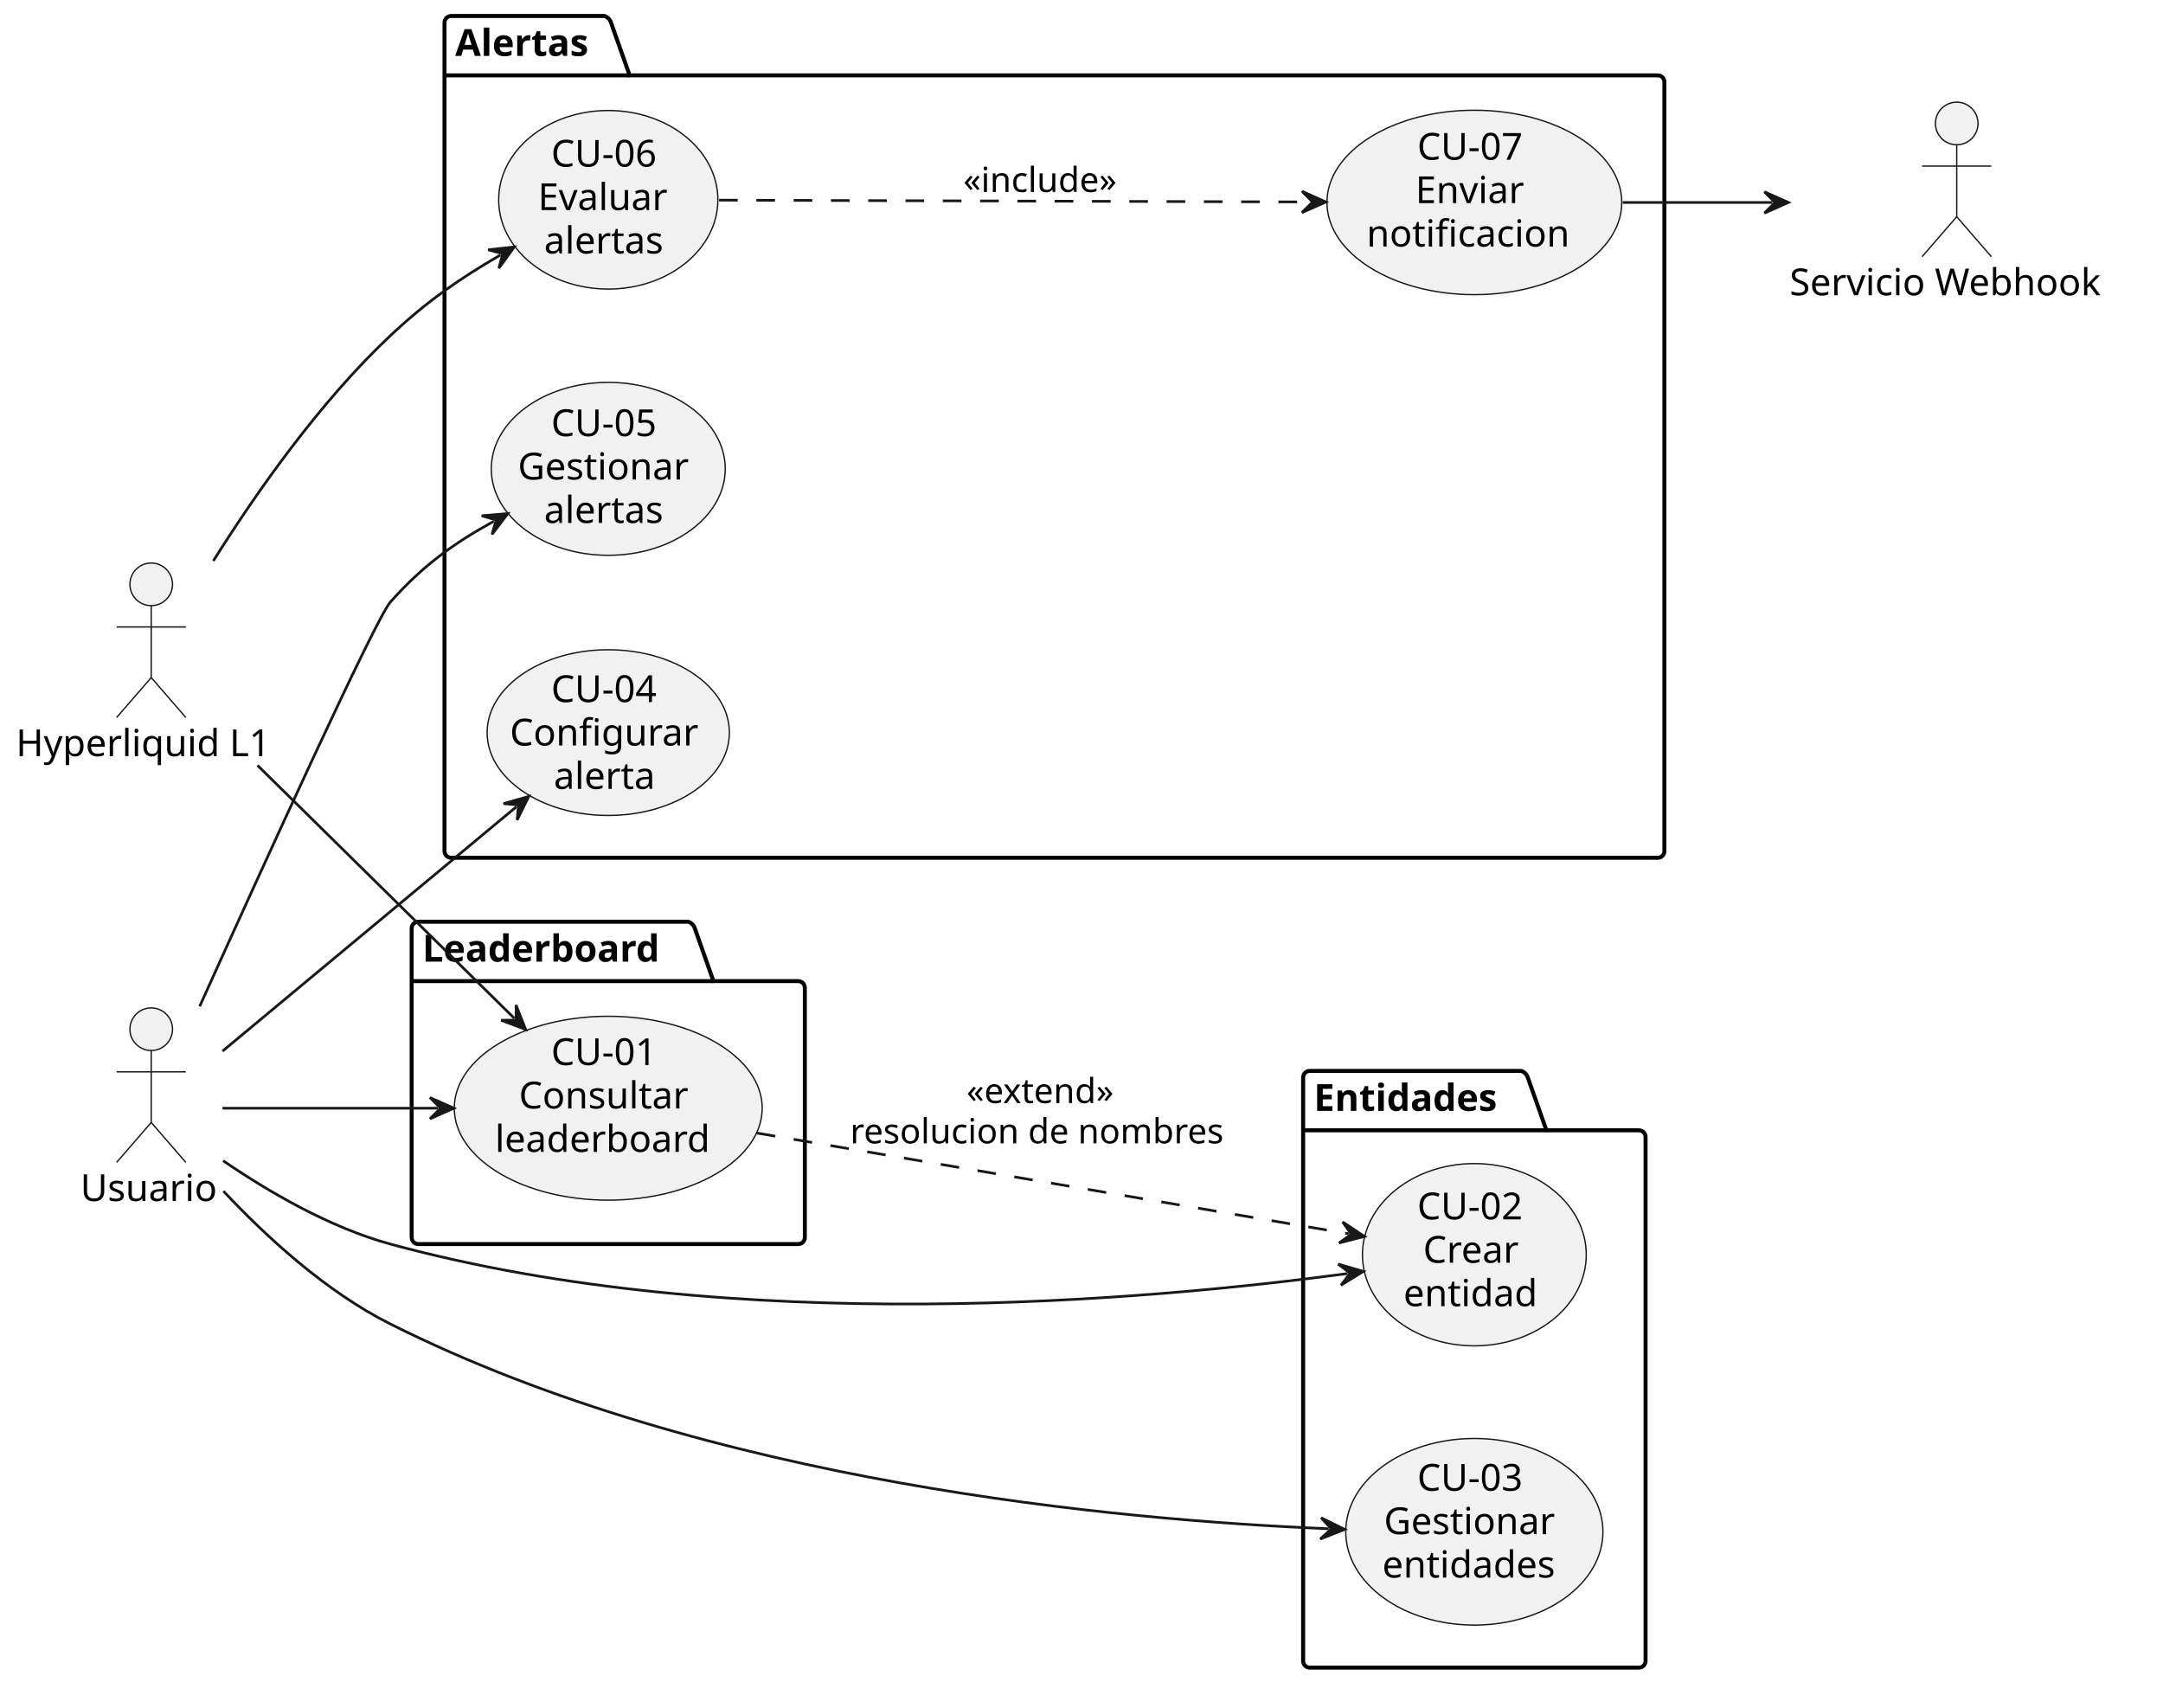
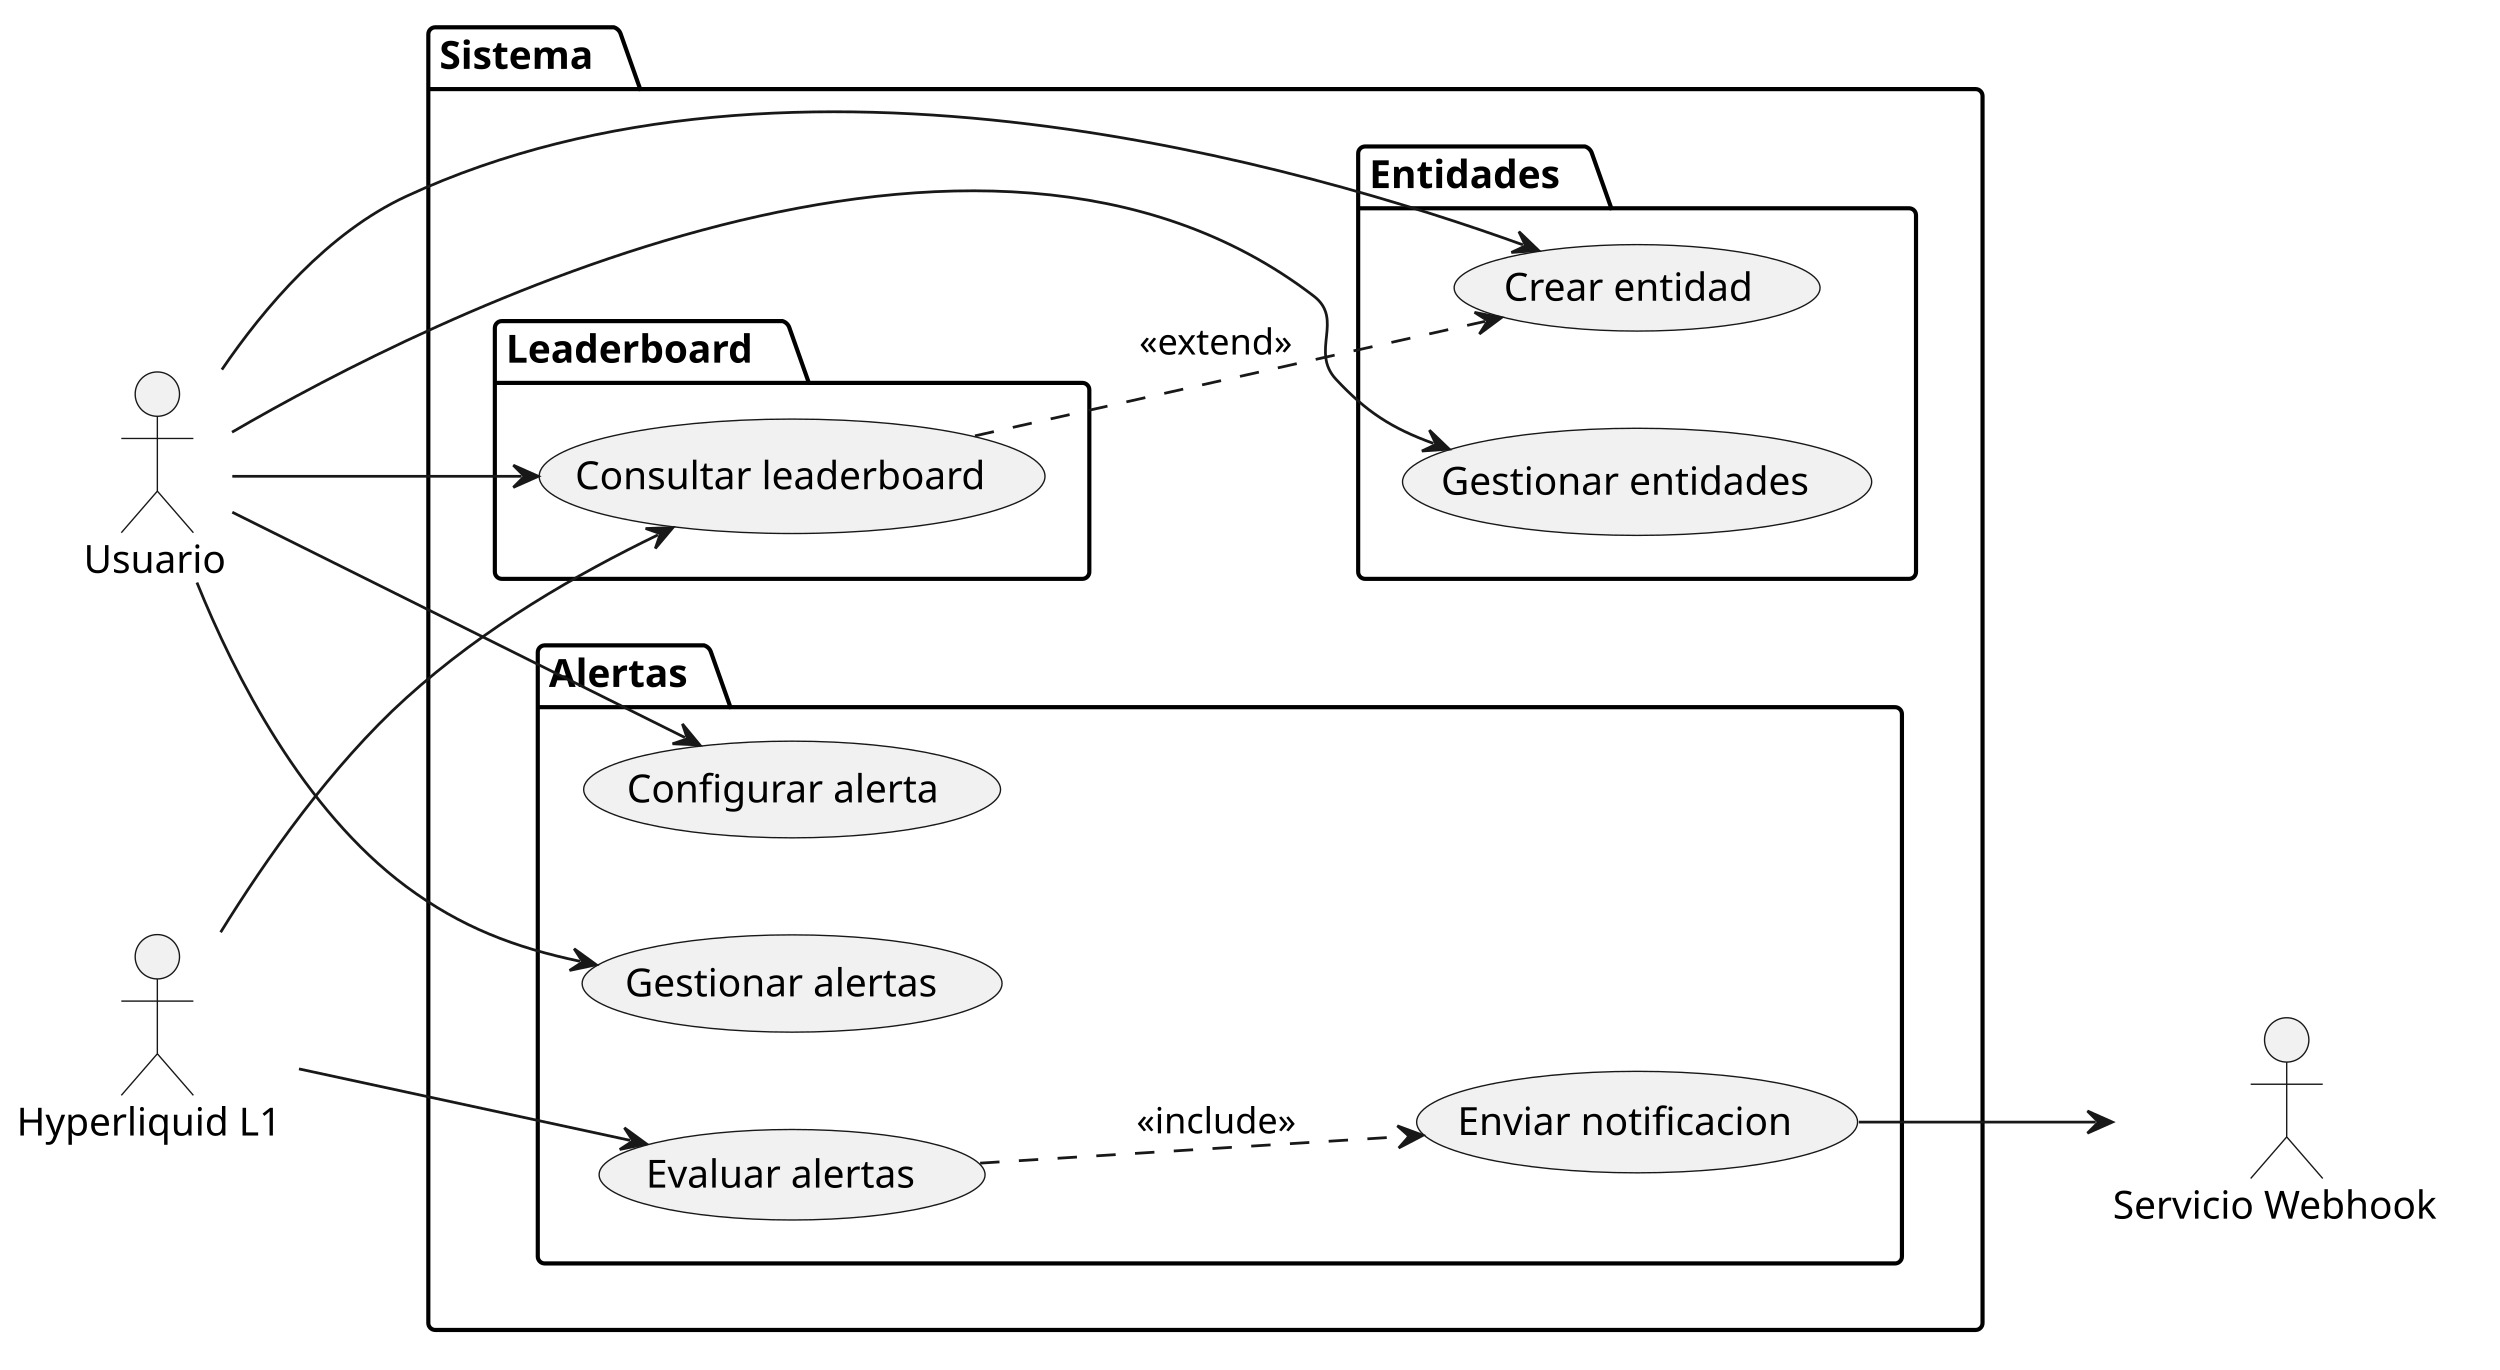
- <svg xmlns="http://www.w3.org/2000/svg" contentStyleType="text/css" data-diagram-type="DESCRIPTION" height="641px" preserveAspectRatio="none" style="width:812px;height:641px;background:#FFFFFF;" version="1.1" viewBox="0 0 812 641" width="812px" zoomAndPan="magnify">
+ <svg xmlns="http://www.w3.org/2000/svg" contentStyleType="text/css" data-diagram-type="DESCRIPTION" height="494px" preserveAspectRatio="none" style="width:902px;height:494px;background:#FFFFFF;" version="1.1" viewBox="0 0 902 494" width="902px" zoomAndPan="magnify">
  <defs />
  <g>
-     <g class="cluster" data-qualified-name="Leaderboard" data-source-line="7" id="ent0005">
-       <path d="M157.04,346 L258.337,346 A3.75,3.75 0 0 1 260.837,348.5 L267.837,368.297 L299.64,368.297 A2.5,2.5 0 0 1 302.14,370.797 L302.14,464.5 A2.5,2.5 0 0 1 299.64,467 L157.04,467 A2.5,2.5 0 0 1 154.54,464.5 L154.54,348.5 A2.5,2.5 0 0 1 157.04,346" fill="none" style="stroke:#000000;stroke-width:1.5;" />
-       <line style="stroke:#000000;stroke-width:1.5;" x1="154.54" x2="267.837" y1="368.297" y2="368.297" />
-       <text fill="#000000" font-family="sans-serif" font-size="14" font-weight="700" lengthAdjust="spacing" textLength="100.297" x="158.54" y="360.995">Leaderboard</text>
+     <g class="cluster" data-qualified-name="Sistema" data-source-line="7" id="ent0005">
+       <path d="M157.04,9.85 L221.477,9.85 A3.75,3.75 0 0 1 223.977,12.35 L230.977,32.147 L712.8,32.147 A2.5,2.5 0 0 1 715.3,34.647 L715.3,477.35 A2.5,2.5 0 0 1 712.8,479.85 L157.04,479.85 A2.5,2.5 0 0 1 154.54,477.35 L154.54,12.35 A2.5,2.5 0 0 1 157.04,9.85" fill="none" style="stroke:#000000;stroke-width:1.5;" />
+       <line style="stroke:#000000;stroke-width:1.5;" x1="154.54" x2="230.977" y1="32.147" y2="32.147" />
+       <text fill="#000000" font-family="sans-serif" font-size="14" font-weight="700" lengthAdjust="spacing" textLength="63.438" x="158.54" y="24.845">Sistema</text>
    </g>
-     <g class="cluster" data-qualified-name="Entidades" data-source-line="11" id="ent0007">
-       <path d="M491.7,402 L571.04,402 A3.75,3.75 0 0 1 573.54,404.5 L580.54,424.297 L615.25,424.297 A2.5,2.5 0 0 1 617.75,426.797 L617.75,623.5 A2.5,2.5 0 0 1 615.25,626 L491.7,626 A2.5,2.5 0 0 1 489.2,623.5 L489.2,404.5 A2.5,2.5 0 0 1 491.7,402" fill="none" style="stroke:#000000;stroke-width:1.5;" />
-       <line style="stroke:#000000;stroke-width:1.5;" x1="489.2" x2="580.54" y1="424.297" y2="424.297" />
-       <text fill="#000000" font-family="sans-serif" font-size="14" font-weight="700" lengthAdjust="spacing" textLength="78.34" x="493.2" y="416.995">Entidades</text>
+     <g class="cluster" data-qualified-name="Sistema.Leaderboard" data-source-line="8" id="ent0006">
+       <path d="M181.04,115.85 L282.337,115.85 A3.75,3.75 0 0 1 284.837,118.35 L291.837,138.147 L390.53,138.147 A2.5,2.5 0 0 1 393.03,140.647 L393.03,206.35 A2.5,2.5 0 0 1 390.53,208.85 L181.04,208.85 A2.5,2.5 0 0 1 178.54,206.35 L178.54,118.35 A2.5,2.5 0 0 1 181.04,115.85" fill="none" style="stroke:#000000;stroke-width:1.5;" />
+       <line style="stroke:#000000;stroke-width:1.5;" x1="178.54" x2="291.837" y1="138.147" y2="138.147" />
+       <text fill="#000000" font-family="sans-serif" font-size="14" font-weight="700" lengthAdjust="spacing" textLength="100.297" x="182.54" y="130.845">Leaderboard</text>
    </g>
-     <g class="cluster" data-qualified-name="Alertas" data-source-line="16" id="ent0010">
-       <path d="M169.37,6 L226.876,6 A3.75,3.75 0 0 1 229.376,8.5 L236.376,28.297 L622.32,28.297 A2.5,2.5 0 0 1 624.82,30.797 L624.82,319.5 A2.5,2.5 0 0 1 622.32,322 L169.37,322 A2.5,2.5 0 0 1 166.87,319.5 L166.87,8.5 A2.5,2.5 0 0 1 169.37,6" fill="none" style="stroke:#000000;stroke-width:1.5;" />
-       <line style="stroke:#000000;stroke-width:1.5;" x1="166.87" x2="236.376" y1="28.297" y2="28.297" />
-       <text fill="#000000" font-family="sans-serif" font-size="14" font-weight="700" lengthAdjust="spacing" textLength="56.506" x="170.87" y="20.995">Alertas</text>
+     <g class="cluster" data-qualified-name="Sistema.Entidades" data-source-line="12" id="ent0008">
+       <path d="M492.53,52.85 L571.87,52.85 A3.75,3.75 0 0 1 574.37,55.35 L581.37,75.147 L688.8,75.147 A2.5,2.5 0 0 1 691.3,77.647 L691.3,206.35 A2.5,2.5 0 0 1 688.8,208.85 L492.53,208.85 A2.5,2.5 0 0 1 490.03,206.35 L490.03,55.35 A2.5,2.5 0 0 1 492.53,52.85" fill="none" style="stroke:#000000;stroke-width:1.5;" />
+       <line style="stroke:#000000;stroke-width:1.5;" x1="490.03" x2="581.37" y1="75.147" y2="75.147" />
+       <text fill="#000000" font-family="sans-serif" font-size="14" font-weight="700" lengthAdjust="spacing" textLength="78.34" x="494.03" y="67.845">Entidades</text>
    </g>
-     <g class="entity" data-qualified-name="Leaderboard.CU01" data-source-line="8" id="ent0006">
-       <ellipse cx="228.338" cy="416.005" fill="#F1F1F1" rx="57.798" ry="34.514" style="stroke:#181818;stroke-width:0.5;" />
-       <text fill="#000000" font-family="sans-serif" font-size="14" lengthAdjust="spacing" textLength="42.889" x="206.893" y="399.8">CU-01</text>
-       <text fill="#000000" font-family="sans-serif" font-size="14" lengthAdjust="spacing" textLength="67.095" x="194.791" y="416.097">Consultar</text>
-       <text fill="#000000" font-family="sans-serif" font-size="14" lengthAdjust="spacing" textLength="85.012" x="185.832" y="432.394">leaderboard</text>
+     <g class="cluster" data-qualified-name="Sistema.Alertas" data-source-line="17" id="ent0011">
+       <path d="M196.53,232.85 L254.036,232.85 A3.75,3.75 0 0 1 256.536,235.35 L263.536,255.147 L683.72,255.147 A2.5,2.5 0 0 1 686.22,257.647 L686.22,453.35 A2.5,2.5 0 0 1 683.72,455.85 L196.53,455.85 A2.5,2.5 0 0 1 194.03,453.35 L194.03,235.35 A2.5,2.5 0 0 1 196.53,232.85" fill="none" style="stroke:#000000;stroke-width:1.5;" />
+       <line style="stroke:#000000;stroke-width:1.5;" x1="194.03" x2="263.536" y1="255.147" y2="255.147" />
+       <text fill="#000000" font-family="sans-serif" font-size="14" font-weight="700" lengthAdjust="spacing" textLength="56.506" x="198.03" y="247.845">Alertas</text>
    </g>
-     <g class="entity" data-qualified-name="Entidades.CU02" data-source-line="12" id="ent0008">
-       <ellipse cx="553.48" cy="470.998" fill="#F1F1F1" rx="42.01" ry="34.208" style="stroke:#181818;stroke-width:0.5;" />
-       <text fill="#000000" font-family="sans-serif" font-size="14" lengthAdjust="spacing" textLength="42.889" x="532.036" y="457.725">CU-02</text>
-       <text fill="#000000" font-family="sans-serif" font-size="14" lengthAdjust="spacing" textLength="38.48" x="534.24" y="474.022">Crear</text>
-       <text fill="#000000" font-family="sans-serif" font-size="14" lengthAdjust="spacing" textLength="53.218" x="526.871" y="490.319">entidad</text>
+     <g class="entity" data-qualified-name="Sistema.Leaderboard.CU01" data-source-line="9" id="ent0007">
+       <ellipse cx="285.786" cy="171.849" fill="#F1F1F1" rx="91.246" ry="20.649" style="stroke:#181818;stroke-width:0.5;" />
+       <text fill="#000000" font-family="sans-serif" font-size="14" lengthAdjust="spacing" textLength="156.557" x="207.508" y="176.498">Consultar leaderboard</text>
    </g>
-     <g class="entity" data-qualified-name="Entidades.CU03" data-source-line="13" id="ent0009">
-       <ellipse cx="553.477" cy="575.004" fill="#F1F1F1" rx="48.277" ry="35.024" style="stroke:#181818;stroke-width:0.5;" />
-       <text fill="#000000" font-family="sans-serif" font-size="14" lengthAdjust="spacing" textLength="42.889" x="532.033" y="559.596">CU-03</text>
-       <text fill="#000000" font-family="sans-serif" font-size="14" lengthAdjust="spacing" textLength="67.908" x="519.523" y="575.893">Gestionar</text>
-       <text fill="#000000" font-family="sans-serif" font-size="14" lengthAdjust="spacing" textLength="69.125" x="518.915" y="592.19">entidades</text>
+     <g class="entity" data-qualified-name="Sistema.Entidades.CU02" data-source-line="13" id="ent0009">
+       <ellipse cx="590.666" cy="103.853" fill="#F1F1F1" rx="66.016" ry="15.603" style="stroke:#181818;stroke-width:0.5;" />
+       <text fill="#000000" font-family="sans-serif" font-size="14" lengthAdjust="spacing" textLength="96.147" x="542.592" y="108.502">Crear entidad</text>
    </g>
-     <g class="entity" data-qualified-name="Alertas.CU04" data-source-line="17" id="ent0011">
-       <ellipse cx="228.342" cy="275.005" fill="#F1F1F1" rx="45.472" ry="31.105" style="stroke:#181818;stroke-width:0.5;" />
-       <text fill="#000000" font-family="sans-serif" font-size="14" lengthAdjust="spacing" textLength="42.889" x="206.897" y="263.542">CU-04</text>
-       <text fill="#000000" font-family="sans-serif" font-size="14" lengthAdjust="spacing" textLength="73.883" x="191.4" y="279.839">Configurar</text>
-       <text fill="#000000" font-family="sans-serif" font-size="14" lengthAdjust="spacing" textLength="40.906" x="207.888" y="296.136">alerta</text>
+     <g class="entity" data-qualified-name="Sistema.Entidades.CU03" data-source-line="14" id="ent0010">
+       <ellipse cx="590.665" cy="173.847" fill="#F1F1F1" rx="84.635" ry="19.327" style="stroke:#181818;stroke-width:0.5;" />
+       <text fill="#000000" font-family="sans-serif" font-size="14" lengthAdjust="spacing" textLength="141.483" x="519.923" y="178.495">Gestionar entidades</text>
    </g>
-     <g class="entity" data-qualified-name="Alertas.CU05" data-source-line="18" id="ent0012">
-       <ellipse cx="228.345" cy="175.997" fill="#F1F1F1" rx="43.915" ry="32.457" style="stroke:#181818;stroke-width:0.5;" />
-       <text fill="#000000" font-family="sans-serif" font-size="14" lengthAdjust="spacing" textLength="42.889" x="206.9" y="163.707">CU-05</text>
-       <text fill="#000000" font-family="sans-serif" font-size="14" lengthAdjust="spacing" textLength="67.908" x="194.391" y="180.004">Gestionar</text>
-       <text fill="#000000" font-family="sans-serif" font-size="14" lengthAdjust="spacing" textLength="48.2" x="204.245" y="196.301">alertas</text>
+     <g class="entity" data-qualified-name="Sistema.Alertas.CU04" data-source-line="18" id="ent0012">
+       <ellipse cx="285.791" cy="284.852" fill="#F1F1F1" rx="75.211" ry="17.442" style="stroke:#181818;stroke-width:0.5;" />
+       <text fill="#000000" font-family="sans-serif" font-size="14" lengthAdjust="spacing" textLength="119.239" x="226.171" y="289.501">Configurar alerta</text>
    </g>
-     <g class="entity" data-qualified-name="Alertas.CU06" data-source-line="19" id="ent0013">
-       <ellipse cx="228.345" cy="74.996" fill="#F1F1F1" rx="41.145" ry="33.516" style="stroke:#181818;stroke-width:0.5;" />
-       <text fill="#000000" font-family="sans-serif" font-size="14" lengthAdjust="spacing" textLength="42.889" x="206.9" y="62.556">CU-06</text>
-       <text fill="#000000" font-family="sans-serif" font-size="14" lengthAdjust="spacing" textLength="52.808" x="201.941" y="78.853">Evaluar</text>
-       <text fill="#000000" font-family="sans-serif" font-size="14" lengthAdjust="spacing" textLength="48.2" x="204.245" y="95.15">alertas</text>
+     <g class="entity" data-qualified-name="Sistema.Alertas.CU05" data-source-line="19" id="ent0013">
+       <ellipse cx="285.787" cy="354.851" fill="#F1F1F1" rx="75.757" ry="17.551" style="stroke:#181818;stroke-width:0.5;" />
+       <text fill="#000000" font-family="sans-serif" font-size="14" lengthAdjust="spacing" textLength="120.559" x="225.507" y="359.5">Gestionar alertas</text>
    </g>
-     <g class="entity" data-qualified-name="Alertas.CU07" data-source-line="20" id="ent0014">
-       <ellipse cx="553.48" cy="75.996" fill="#F1F1F1" rx="55.34" ry="34.616" style="stroke:#181818;stroke-width:0.5;" />
-       <text fill="#000000" font-family="sans-serif" font-size="14" lengthAdjust="spacing" textLength="42.889" x="532.035" y="59.952">CU-07</text>
-       <text fill="#000000" font-family="sans-serif" font-size="14" lengthAdjust="spacing" textLength="44.228" x="531.365" y="76.249">Enviar</text>
-       <text fill="#000000" font-family="sans-serif" font-size="14" lengthAdjust="spacing" textLength="80.938" x="513.011" y="92.546">notificacion</text>
+     <g class="entity" data-qualified-name="Sistema.Alertas.CU06" data-source-line="20" id="ent0014">
+       <ellipse cx="285.785" cy="423.847" fill="#F1F1F1" rx="69.635" ry="16.327" style="stroke:#181818;stroke-width:0.5;" />
+       <text fill="#000000" font-family="sans-serif" font-size="14" lengthAdjust="spacing" textLength="105.458" x="233.056" y="428.495">Evaluar alertas</text>
+     </g>
+     <g class="entity" data-qualified-name="Sistema.Alertas.CU07" data-source-line="21" id="ent0015">
+       <ellipse cx="590.671" cy="404.85" fill="#F1F1F1" rx="79.551" ry="18.31" style="stroke:#181818;stroke-width:0.5;" />
+       <text fill="#000000" font-family="sans-serif" font-size="14" lengthAdjust="spacing" textLength="129.616" x="525.863" y="409.499">Enviar notificacion</text>
    </g>
    <g class="entity" data-qualified-name="U" data-source-line="3" id="ent0002">
-       <ellipse cx="56.772" cy="386.35" fill="#F1F1F1" rx="8" ry="8" style="stroke:#181818;stroke-width:0.5;" />
-       <path d="M56.772,394.35 L56.772,421.35 M43.772,402.35 L69.772,402.35 M56.772,421.35 L43.772,436.35 M56.772,421.35 L69.772,436.35" fill="none" style="stroke:#181818;stroke-width:0.5;" />
-       <text fill="#000000" font-family="sans-serif" font-size="14" lengthAdjust="spacing" textLength="53.204" x="30.17" y="450.845">Usuario</text>
+       <ellipse cx="56.772" cy="142.2" fill="#F1F1F1" rx="8" ry="8" style="stroke:#181818;stroke-width:0.5;" />
+       <path d="M56.772,150.2 L56.772,177.2 M43.772,158.2 L69.772,158.2 M56.772,177.2 L43.772,192.2 M56.772,177.2 L69.772,192.2" fill="none" style="stroke:#181818;stroke-width:0.5;" />
+       <text fill="#000000" font-family="sans-serif" font-size="14" lengthAdjust="spacing" textLength="53.204" x="30.17" y="206.695">Usuario</text>
    </g>
    <g class="entity" data-qualified-name="HL" data-source-line="4" id="ent0003">
-       <ellipse cx="56.77" cy="219.35" fill="#F1F1F1" rx="8" ry="8" style="stroke:#181818;stroke-width:0.5;" />
-       <path d="M56.77,227.35 L56.77,254.35 M43.77,235.35 L69.77,235.35 M56.77,254.35 L43.77,269.35 M56.77,254.35 L69.77,269.35" fill="none" style="stroke:#181818;stroke-width:0.5;" />
-       <text fill="#000000" font-family="sans-serif" font-size="14" lengthAdjust="spacing" textLength="101.541" x="6" y="283.845">Hyperliquid L1</text>
+       <ellipse cx="56.77" cy="345.2" fill="#F1F1F1" rx="8" ry="8" style="stroke:#181818;stroke-width:0.5;" />
+       <path d="M56.77,353.2 L56.77,380.2 M43.77,361.2 L69.77,361.2 M56.77,380.2 L43.77,395.2 M56.77,380.2 L69.77,395.2" fill="none" style="stroke:#181818;stroke-width:0.5;" />
+       <text fill="#000000" font-family="sans-serif" font-size="14" lengthAdjust="spacing" textLength="101.541" x="6" y="409.695">Hyperliquid L1</text>
    </g>
    <g class="entity" data-qualified-name="SW" data-source-line="5" id="ent0004">
-       <ellipse cx="734.564" cy="46.35" fill="#F1F1F1" rx="8" ry="8" style="stroke:#181818;stroke-width:0.5;" />
-       <path d="M734.564,54.35 L734.564,81.35 M721.564,62.35 L747.564,62.35 M734.564,81.35 L721.564,96.35 M734.564,81.35 L747.564,96.35" fill="none" style="stroke:#181818;stroke-width:0.5;" />
-       <text fill="#000000" font-family="sans-serif" font-size="14" lengthAdjust="spacing" textLength="125.487" x="671.82" y="110.845">Servicio Webhook</text>
+       <ellipse cx="825.044" cy="375.2" fill="#F1F1F1" rx="8" ry="8" style="stroke:#181818;stroke-width:0.5;" />
+       <path d="M825.044,383.2 L825.044,410.2 M812.044,391.2 L838.044,391.2 M825.044,410.2 L812.044,425.2 M825.044,410.2 L838.044,425.2" fill="none" style="stroke:#181818;stroke-width:0.5;" />
+       <text fill="#000000" font-family="sans-serif" font-size="14" lengthAdjust="spacing" textLength="125.487" x="762.3" y="439.695">Servicio Webhook</text>
    </g>
-     <g class="link" data-entity-1="ent0002" data-entity-2="ent0006" data-link-type="dependency" data-source-line="23" id="lnk15">
-       <path d="M83.52,416 C106.5,416 134.96,416 164.39,416" fill="none" id="U-to-CU01" style="stroke:#181818;stroke-width:1;" />
-       <polygon fill="#181818" points="170.39,416,161.39,412,165.39,416,161.39,420,170.39,416" style="stroke:#181818;stroke-width:1;" />
+     <g class="link" data-entity-1="ent0002" data-entity-2="ent0007" data-link-type="dependency" data-source-line="25" id="lnk16">
+       <path d="M83.81,171.85 C110.77,171.85 148.44,171.85 188.2,171.85" fill="none" id="U-to-CU01" style="stroke:#181818;stroke-width:1;" />
+       <polygon fill="#181818" points="194.2,171.85,185.2,167.85,189.2,171.85,185.2,175.85,194.2,171.85" style="stroke:#181818;stroke-width:1;" />
    </g>
-     <g class="link" data-entity-1="ent0002" data-entity-2="ent0008" data-link-type="dependency" data-source-line="24" id="lnk16">
-       <path d="M83.76,435.71 C100.66,447.27 123.73,460.79 146.54,467 C276.09,502.25 431.674,488.05 505.854,478.07" fill="none" id="U-to-CU02" style="stroke:#181818;stroke-width:1;" />
-       <polygon fill="#181818" points="511.8,477.27,502.347,474.506,506.845,477.937,503.414,482.434,511.8,477.27" style="stroke:#181818;stroke-width:1;" />
+     <g class="link" data-entity-1="ent0002" data-entity-2="ent0009" data-link-type="dependency" data-source-line="26" id="lnk17">
+       <path d="M80.05,133.36 C95.52,110.67 118.38,83.92 146.54,70.85 C286.33,6 472.117,60.402 549.487,88.342" fill="none" id="U-to-CU02" style="stroke:#181818;stroke-width:1;" />
+       <polygon fill="#181818" points="555.13,90.38,548.024,83.561,550.427,88.682,545.306,91.085,555.13,90.38" style="stroke:#181818;stroke-width:1;" />
    </g>
-     <g class="link" data-entity-1="ent0002" data-entity-2="ent0009" data-link-type="dependency" data-source-line="25" id="lnk17">
-       <path d="M83.87,447.12 C100.13,464.46 122.48,484.94 146.54,497 C265.86,556.83 420.095,570.645 498.795,573.865" fill="none" id="U-to-CU03" style="stroke:#181818;stroke-width:1;" />
-       <polygon fill="#181818" points="504.79,574.11,495.961,569.745,499.794,573.906,495.634,577.739,504.79,574.11" style="stroke:#181818;stroke-width:1;" />
+     <g class="link" data-entity-1="ent0002" data-entity-2="ent0010" data-link-type="dependency" data-source-line="27" id="lnk18">
+       <path d="M83.72,155.93 C154.47,114.76 353.53,14.27 474.03,106.85 C484.98,115.26 472.63,126.75 482.03,136.85 C492.95,148.56 502.088,154.518 517.198,159.988" fill="none" id="U-to-CU03" style="stroke:#181818;stroke-width:1;" />
+       <polygon fill="#181818" points="522.84,162.03,515.739,155.205,518.139,160.328,513.016,162.728,522.84,162.03" style="stroke:#181818;stroke-width:1;" />
    </g>
-     <g class="link" data-entity-1="ent0002" data-entity-2="ent0011" data-link-type="dependency" data-source-line="26" id="lnk18">
-       <path d="M83.52,394.59 C114.47,368.85 161.626,329.636 193.886,302.816" fill="none" id="U-to-CU04" style="stroke:#181818;stroke-width:1;" />
-       <polygon fill="#181818" points="198.5,298.98,189.022,301.658,194.655,302.176,194.137,307.81,198.5,298.98" style="stroke:#181818;stroke-width:1;" />
+     <g class="link" data-entity-1="ent0002" data-entity-2="ent0012" data-link-type="dependency" data-source-line="28" id="lnk19">
+       <path d="M83.81,184.81 C125.51,205.57 201.779,243.536 247.119,266.106" fill="none" id="U-to-CU04" style="stroke:#181818;stroke-width:1;" />
+       <polygon fill="#181818" points="252.49,268.78,246.216,261.188,248.014,266.552,242.65,268.35,252.49,268.78" style="stroke:#181818;stroke-width:1;" />
    </g>
-     <g class="link" data-entity-1="ent0002" data-entity-2="ent0012" data-link-type="dependency" data-source-line="27" id="lnk19">
-       <path d="M74.96,377.77 C99.19,324.08 141.08,232.14 146.54,226 C158.71,212.32 170.262,203.991 185.393,195.671" fill="none" id="U-to-CU05" style="stroke:#181818;stroke-width:1;" />
-       <polygon fill="#181818" points="190.65,192.78,180.836,193.612,186.269,195.189,184.691,200.622,190.65,192.78" style="stroke:#181818;stroke-width:1;" />
+     <g class="link" data-entity-1="ent0002" data-entity-2="ent0013" data-link-type="dependency" data-source-line="29" id="lnk20">
+       <path d="M71.05,210.17 C84.75,244.04 109.39,292.23 146.54,319.85 C166.31,334.55 185.73,341.87 209.26,346.84" fill="none" id="U-to-CU05" style="stroke:#181818;stroke-width:1;" />
+       <polygon fill="#181818" points="215.13,348.08,207.151,342.306,210.238,347.047,205.498,350.134,215.13,348.08" style="stroke:#181818;stroke-width:1;" />
    </g>
-     <g class="link" data-entity-1="ent0003" data-entity-2="ent0006" data-link-type="dependency" data-source-line="29" id="lnk20">
-       <path d="M96.67,287.31 C127.28,317.45 165.025,354.63 193.065,382.24" fill="none" id="HL-to-CU01" style="stroke:#181818;stroke-width:1;" />
-       <polygon fill="#181818" points="197.34,386.45,193.733,377.285,193.777,382.942,188.121,382.986,197.34,386.45" style="stroke:#181818;stroke-width:1;" />
+     <g class="link" data-entity-1="ent0003" data-entity-2="ent0007" data-link-type="dependency" data-source-line="31" id="lnk21">
+       <path d="M79.61,336.36 C95.72,310.31 119.49,276.31 146.54,251.85 C175.23,225.91 208.313,207.101 237.383,192.982" fill="none" id="HL-to-CU01" style="stroke:#181818;stroke-width:1;" />
+       <polygon fill="#181818" points="242.78,190.36,232.937,190.694,238.282,192.545,236.432,197.89,242.78,190.36" style="stroke:#181818;stroke-width:1;" />
    </g>
-     <g class="link" data-entity-1="ent0003" data-entity-2="ent0013" data-link-type="dependency" data-source-line="30" id="lnk21">
-       <path d="M80.08,210.56 C96.33,184.69 120.06,150.89 146.54,126 C160.32,113.05 172.658,104.527 187.868,95.717" fill="none" id="HL-to-CU06" style="stroke:#181818;stroke-width:1;" />
-       <polygon fill="#181818" points="193.06,92.71,183.267,93.76,188.733,95.216,187.277,100.682,193.06,92.71" style="stroke:#181818;stroke-width:1;" />
+     <g class="link" data-entity-1="ent0003" data-entity-2="ent0014" data-link-type="dependency" data-source-line="32" id="lnk22">
+       <path d="M107.87,385.66 C145.09,393.7 189.825,403.355 227.375,411.455" fill="none" id="HL-to-CU06" style="stroke:#181818;stroke-width:1;" />
+       <polygon fill="#181818" points="233.24,412.72,225.286,406.912,228.352,411.666,223.599,414.732,233.24,412.72" style="stroke:#181818;stroke-width:1;" />
    </g>
-     <g class="link" data-entity-1="ent0014" data-entity-2="ent0004" data-link-type="dependency" data-source-line="32" id="lnk22">
-       <path d="M609.18,76 C628.83,76 645.12,76 665.36,76" fill="none" id="CU07-to-SW" style="stroke:#181818;stroke-width:1;" />
-       <polygon fill="#181818" points="671.36,76,662.36,72,666.36,76,662.36,80,671.36,76" style="stroke:#181818;stroke-width:1;" />
+     <g class="link" data-entity-1="ent0015" data-entity-2="ent0004" data-link-type="dependency" data-source-line="34" id="lnk23">
+       <path d="M670.67,404.85 C700.53,404.85 728.07,404.85 756.14,404.85" fill="none" id="CU07-to-SW" style="stroke:#181818;stroke-width:1;" />
+       <polygon fill="#181818" points="762.14,404.85,753.14,400.85,757.14,404.85,753.14,408.85,762.14,404.85" style="stroke:#181818;stroke-width:1;" />
    </g>
-     <g class="link" data-entity-1="ent0006" data-entity-2="ent0008" data-link-type="dependency" data-source-line="34" id="lnk23">
-       <path d="M284.15,425.33 C348.8,436.33 448.795,453.353 506.315,463.143" fill="none" id="CU01-to-CU02" style="stroke:#181818;stroke-width:1;stroke-dasharray:7,7;" />
-       <polygon fill="#181818" points="512.23,464.15,504.029,458.697,507.301,463.311,502.686,466.583,512.23,464.15" style="stroke:#181818;stroke-width:1;" />
-       <text fill="#000000" font-family="sans-serif" font-size="13" lengthAdjust="spacing" textLength="61.185" x="362.853" y="414.067">«extend»</text>
-       <text fill="#000000" font-family="sans-serif" font-size="13" lengthAdjust="spacing" textLength="148.611" x="319.14" y="429.2">resolucion de nombres</text>
+     <g class="link" data-entity-1="ent0007" data-entity-2="ent0009" data-link-type="dependency" data-source-line="36" id="lnk24">
+       <path d="M351.76,157.26 C408.78,144.46 484.526,127.454 535.816,115.944" fill="none" id="CU01-to-CU02" style="stroke:#181818;stroke-width:1;stroke-dasharray:7,7;" />
+       <polygon fill="#181818" points="541.67,114.63,532.013,112.698,536.791,115.725,533.764,120.504,541.67,114.63" style="stroke:#181818;stroke-width:1;" />
+       <text fill="#000000" font-family="sans-serif" font-size="13" lengthAdjust="spacing" textLength="61.185" x="411.03" y="127.917">«extend»</text>
    </g>
-     <g class="link" data-entity-1="ent0013" data-entity-2="ent0014" data-link-type="dependency" data-source-line="35" id="lnk24">
-       <path d="M269.94,75.13 C327.57,75.3 427.25,75.611 491.75,75.811" fill="none" id="CU06-to-CU07" style="stroke:#181818;stroke-width:1;stroke-dasharray:7,7;" />
-       <polygon fill="#181818" points="497.75,75.83,488.762,71.802,492.75,75.814,488.738,79.802,497.75,75.83" style="stroke:#181818;stroke-width:1;" />
-       <text fill="#000000" font-family="sans-serif" font-size="13" lengthAdjust="spacing" textLength="63.007" x="361.64" y="72.067">«include»</text>
+     <g class="link" data-entity-1="ent0014" data-entity-2="ent0015" data-link-type="dependency" data-source-line="37" id="lnk25">
+       <path d="M353.63,419.66 C400.84,416.7 458.212,413.096 507.402,410.006" fill="none" id="CU06-to-CU07" style="stroke:#181818;stroke-width:1;stroke-dasharray:7,7;" />
+       <polygon fill="#181818" points="513.39,409.63,504.157,406.202,508.4,409.943,504.659,414.186,513.39,409.63" style="stroke:#181818;stroke-width:1;" />
+       <text fill="#000000" font-family="sans-serif" font-size="13" lengthAdjust="spacing" textLength="63.007" x="410.03" y="408.917">«include»</text>
    </g>
  </g>
</svg>
